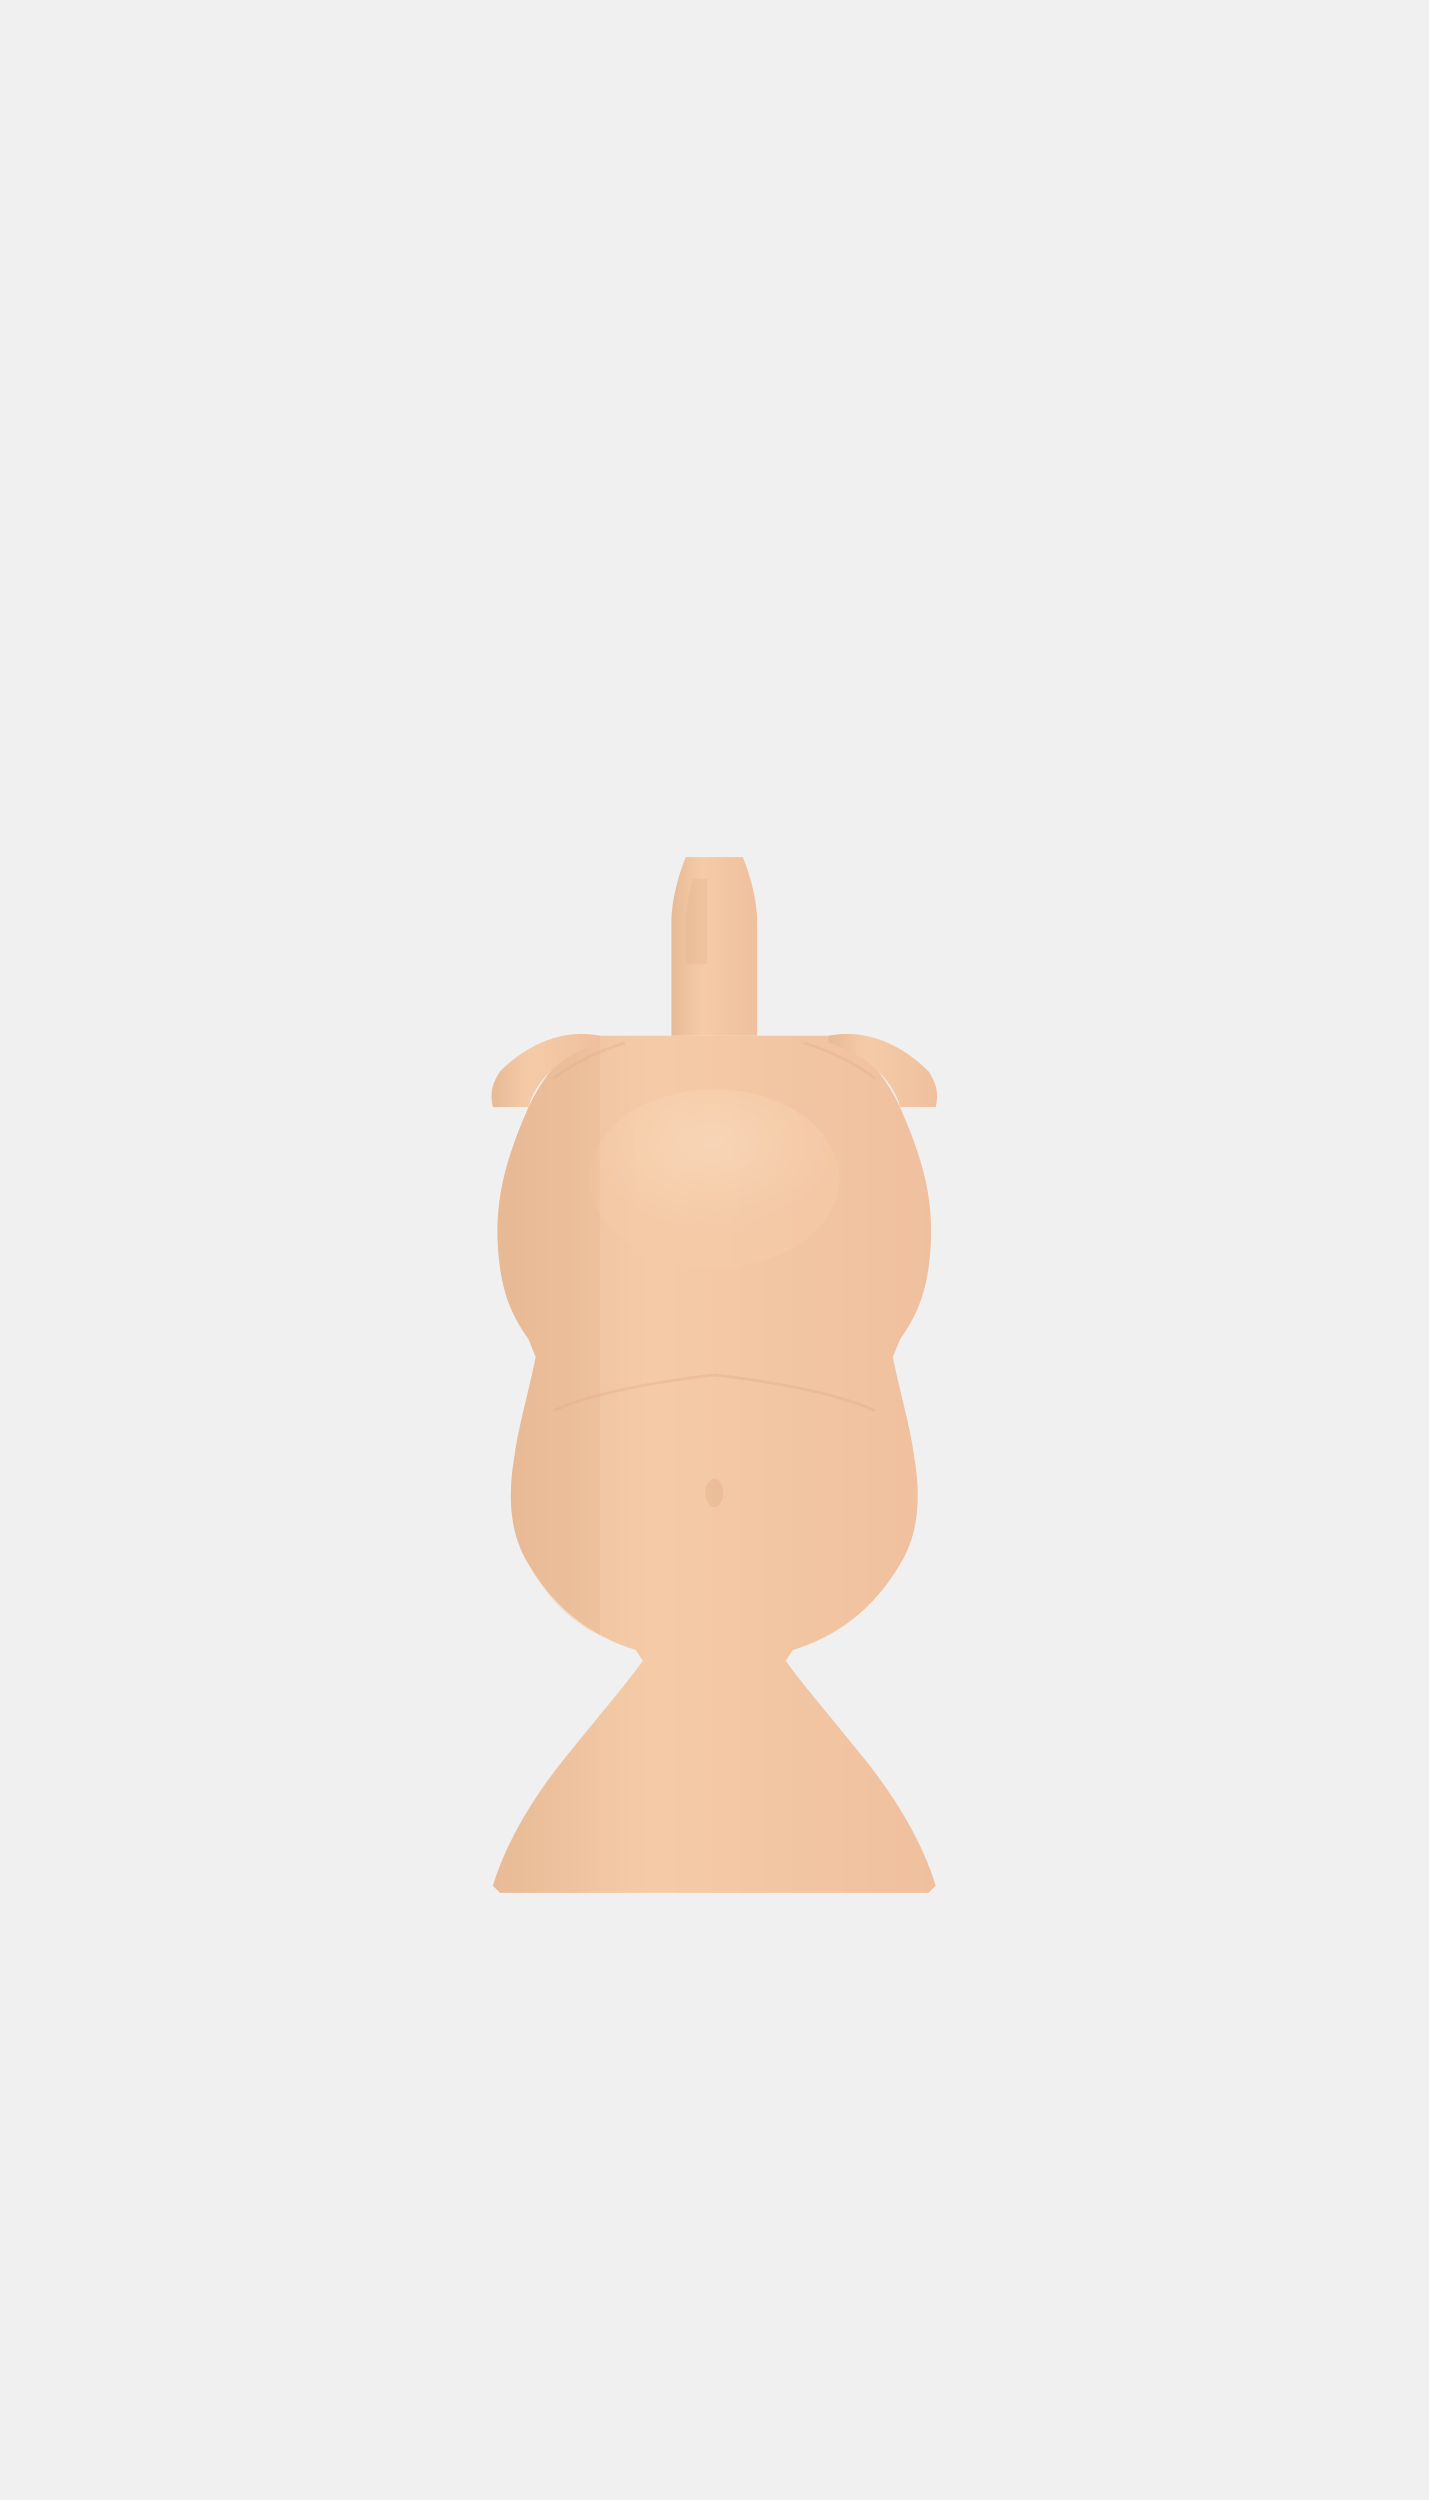
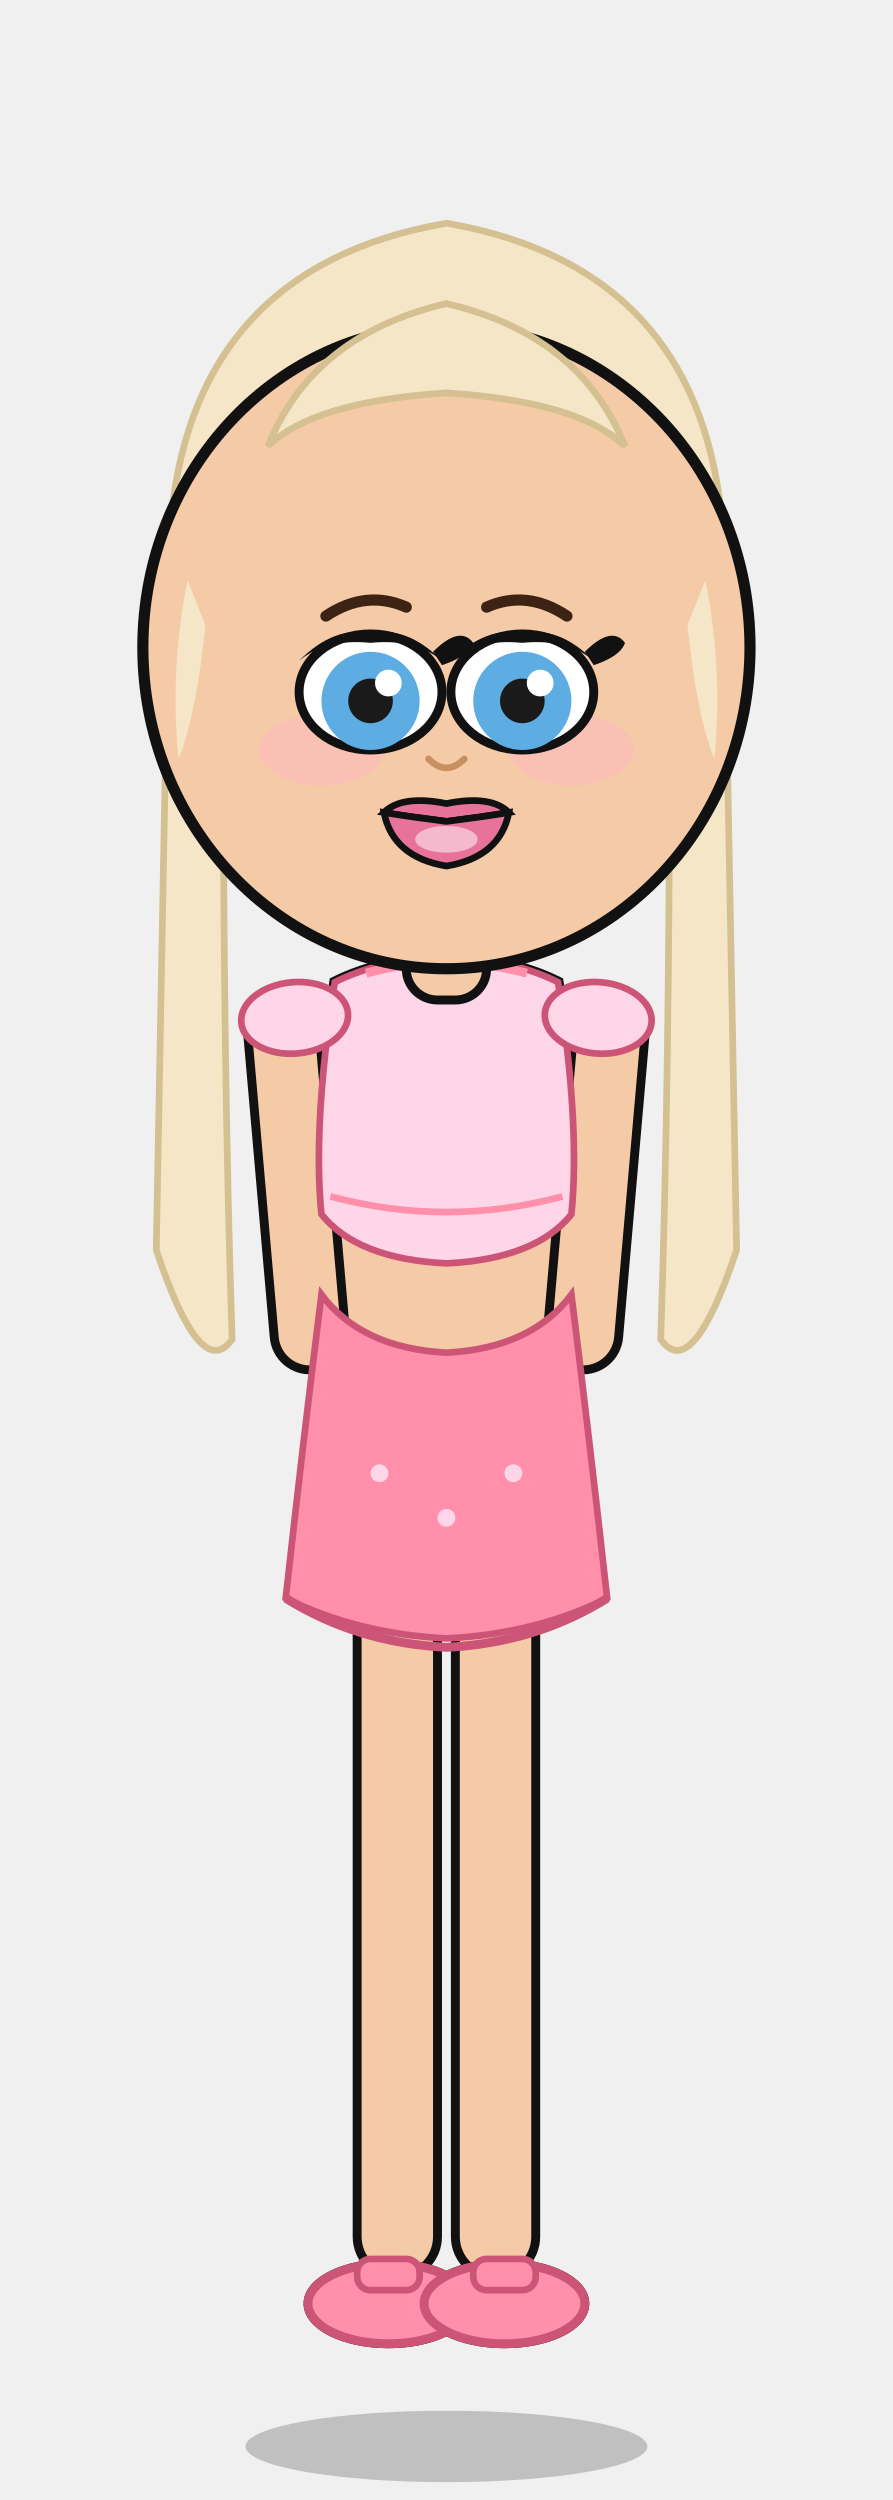
- <svg xmlns="http://www.w3.org/2000/svg" viewBox="0 0 400 700" class="character-body cloe-body">
-   <defs>
-     <linearGradient id="cloe-skin" x1="0" y1="0" x2="1" y2="0">
-       <stop offset="0%" stop-color="#E8BA96" />
-       <stop offset="35%" stop-color="#F5CBA7" />
-       <stop offset="100%" stop-color="#F0C09E" />
-     </linearGradient>
-     <linearGradient id="cloe-skin-shadow" x1="0" y1="0" x2="1" y2="1">
-       <stop offset="0%" stop-color="#E0AD88" />
-       <stop offset="100%" stop-color="#D4A07A" />
-     </linearGradient>
-     <radialGradient id="cloe-chest-highlight" cx="0.5" cy="0.3" r="0.5">
-       <stop offset="0%" stop-color="#FBE0C8" />
-       <stop offset="100%" stop-color="#F5CBA7" />
-     </radialGradient>
-   </defs>
-   <path class="neck" d="M188,258 C188,252 190,245 192,240 L208,240 C210,245 212,252 212,258 L212,290 L188,290 Z" fill="url(#cloe-skin)" />
-   <path class="neck-shadow" d="M192,258 C192,255 193,250 194,246 L198,246 L198,270 L192,270 Z" fill="#E0AD88" opacity="0.3" />
-   <path class="torso" d="     M168,290     C165,290 155,295 148,310     C140,328 138,340 140,355     C141,362 143,368 148,375     L150,380     C148,390 145,400 144,408     C142,420 143,430 148,438     C155,450 165,458 178,462     L180,465     C175,472 168,480 160,490     C150,502 142,515 138,528     L140,530     L260,530     L262,528     C258,515 250,502 240,490     C232,480 225,472 220,465     L222,462     C235,458 245,450 252,438     C257,430 258,420 256,408     C255,400 252,390 250,380     L252,375     C257,368 259,362 260,355     C262,340 260,328 252,310     C245,295 235,290 232,290     Z" fill="url(#cloe-skin)" />
-   <ellipse cx="200" cy="330" rx="35" ry="25" fill="url(#cloe-chest-highlight)" opacity="0.5" />
-   <path class="torso-shadow-left" d="     M168,290     C165,290 155,295 148,310     C140,328 138,340 140,355     C141,362 143,368 148,375     L150,380     C148,390 145,400 144,408     C142,420 143,430 148,438     C155,450 160,454 168,458     L168,290 Z" fill="#E0AD88" opacity="0.2" />
-   <path class="waist-line" d="M155,395 C170,388 200,385 200,385 C200,385 230,388 245,395" fill="none" stroke="#E0AD88" stroke-width="0.8" opacity="0.4" />
-   <path class="collarbone-left" d="M175,292 C168,294 160,298 155,302" fill="none" stroke="#E0AD88" stroke-width="0.8" opacity="0.35" />
-   <path class="collarbone-right" d="M225,292 C232,294 240,298 245,302" fill="none" stroke="#E0AD88" stroke-width="0.8" opacity="0.35" />
-   <ellipse cx="200" cy="418" rx="2.5" ry="4" fill="#E0AD88" opacity="0.4" />
-   <path class="shoulder-left" d="M168,290 C158,288 148,292 140,300 C138,303 137,306 138,310 L148,310 C150,302 158,295 168,292 Z" fill="url(#cloe-skin)" />
-   <path class="shoulder-right" d="M232,290 C242,288 252,292 260,300 C262,303 263,306 262,310 L252,310 C250,302 242,295 232,292 Z" fill="url(#cloe-skin)" />
+ <svg xmlns="http://www.w3.org/2000/svg" viewBox="0 0 200 560" width="200" height="560">
+   <ellipse cx="100" cy="548" rx="45" ry="8" fill="rgba(0,0,0,0.2)" />
+   <path d="M38 120 Q42 60 100 50 Q158 60 162 120 L165 280 Q155 310 148 300 Q150 240 150 160 L100 145 L50 160 Q50 240 52 300 Q45 310 35 280 Z" fill="#F5E6C8" stroke="#D4C090" stroke-width="1.5" />
+   <rect x="80" y="340" width="18" height="170" rx="9" fill="#F5CBA7" stroke="#111" stroke-width="2" />
+   <rect x="102" y="340" width="18" height="170" rx="9" fill="#F5CBA7" stroke="#111" stroke-width="2" />
+   <ellipse cx="87" cy="516" rx="18" ry="9" fill="#F5CBA7" stroke="#111" stroke-width="2" />
+   <ellipse cx="113" cy="516" rx="18" ry="9" fill="#F5CBA7" stroke="#111" stroke-width="2" />
+   <path d="M75 220 Q70 250 72 290 Q80 320 100 325 Q120 320 128 290 Q130 250 125 220 Q115 215 100 214 Q85 215 75 220 Z" fill="#F5CBA7" stroke="#111" stroke-width="2.5" />
+   <rect x="58" y="222" width="16" height="85" rx="8" fill="#F5CBA7" stroke="#111" stroke-width="2" transform="rotate(-5 66 260)" />
+   <rect x="126" y="222" width="16" height="85" rx="8" fill="#F5CBA7" stroke="#111" stroke-width="2" transform="rotate(5 134 260)" />
+   <path d="M72 290 Q68 322 64 358 Q80 366 100 367 Q120 366 136 358 Q132 322 128 290 Q119 302 100 303 Q81 302 72 290 Z" fill="#FF8FAB" stroke="#CC5577" stroke-width="1.5" />
+   <path d="M64 358 Q80 368 100 369 Q120 368 136 358" fill="none" stroke="#CC5577" stroke-width="2" />
+   <circle cx="85" cy="330" r="2" fill="#FFD6E8" />
+   <circle cx="100" cy="340" r="2" fill="#FFD6E8" />
+   <circle cx="115" cy="330" r="2" fill="#FFD6E8" />
+   <path d="M75 220 Q70 252 72 272 Q80 282 100 283 Q120 282 128 272 Q130 252 125 220 Q115 215 100 214 Q85 215 75 220 Z" fill="#FFD6E8" stroke="#CC5577" stroke-width="1.5" />
+   <path d="M82 218 Q100 213 118 218" fill="none" stroke="#FF8FAB" stroke-width="2" />
+   <path d="M74 268 Q100 275 126 268" fill="none" stroke="#FF8FAB" stroke-width="1.5" />
+   <path d="M95 222 Q100 218 105 222 Q100 225 95 222 Z" fill="#FF8FAB" />
+   <circle cx="100" cy="222" r="2" fill="#CC5577" />
+   <ellipse cx="66" cy="228" rx="12" ry="8" fill="#FFD6E8" stroke="#CC5577" stroke-width="1.5" transform="rotate(-5 66 228)" />
+   <ellipse cx="134" cy="228" rx="12" ry="8" fill="#FFD6E8" stroke="#CC5577" stroke-width="1.5" transform="rotate(5 134 228)" />
+   <rect x="91" y="200" width="18" height="24" rx="7" fill="#F5CBA7" stroke="#111" stroke-width="2" />
+   <ellipse cx="100" cy="145" rx="68" ry="72" fill="#F5CBA7" stroke="#111" stroke-width="2.5" />
+   <ellipse cx="72" cy="168" rx="14" ry="8" fill="#FFB6C1" opacity="0.5" />
+   <ellipse cx="128" cy="168" rx="14" ry="8" fill="#FFB6C1" opacity="0.5" />
+   <path d="M73 138 Q82 132 91 136" fill="none" stroke="#3D2314" stroke-width="2.5" stroke-linecap="round" />
+   <path d="M109 136 Q118 132 127 138" fill="none" stroke="#3D2314" stroke-width="2.5" stroke-linecap="round" />
+   <ellipse cx="83" cy="155" rx="16" ry="13" fill="white" stroke="#111" stroke-width="2" />
+   <ellipse cx="83" cy="157" rx="11" ry="11" fill="#5DADE2" />
+   <circle cx="83" cy="157" r="5" fill="#1a1a1a" />
+   <circle cx="87" cy="153" r="3" fill="white" />
+   <path d="M67 148 Q75 140 83 142 Q91 140 99 148 Q93 143 83 144 Q73 143 67 148 Z" fill="#111" />
+   <path d="M97 146 Q103 140 106 144 Q105 147 99 149 Z" fill="#111" />
+   <ellipse cx="117" cy="155" rx="16" ry="13" fill="white" stroke="#111" stroke-width="2" />
+   <ellipse cx="117" cy="157" rx="11" ry="11" fill="#5DADE2" />
+   <circle cx="117" cy="157" r="5" fill="#1a1a1a" />
+   <circle cx="121" cy="153" r="3" fill="white" />
+   <path d="M101 148 Q109 140 117 142 Q125 140 133 148 Q127 143 117 144 Q107 143 101 148 Z" fill="#111" />
+   <path d="M131 146 Q137 140 140 144 Q139 147 133 149 Z" fill="#111" />
+   <path d="M96 170 Q100 174 104 170" fill="none" stroke="#C89060" stroke-width="1.5" stroke-linecap="round" />
+   <path d="M86 182 Q90 178 100 180 Q110 178 114 182 Q108 183 100 184 Q92 183 86 182 Z" fill="#E8739A" stroke="#111" stroke-width="1.5" />
+   <path d="M86 182 Q88 192 100 194 Q112 192 114 182 Q108 183 100 184 Q92 183 86 182 Z" fill="#E8739A" stroke="#111" stroke-width="1.5" />
+   <ellipse cx="100" cy="188" rx="7" ry="3" fill="white" opacity="0.5" />
+   <path d="M60 100 Q70 75 100 68 Q130 75 140 100 Q130 90 100 88 Q70 90 60 100 Z" fill="#F5E6C8" stroke="#D4C090" stroke-width="1.5" />
+   <path d="M42 130 Q38 150 40 170 Q44 160 46 140 Z" fill="#F5E6C8" />
+   <path d="M158 130 Q162 150 160 170 Q156 160 154 140 Z" fill="#F5E6C8" />
+   <ellipse cx="87" cy="516" rx="18" ry="9" fill="#FF8FAB" stroke="#CC5577" stroke-width="2" />
+   <rect x="80" y="506" width="14" height="7" rx="3" fill="#FF8FAB" stroke="#CC5577" stroke-width="1.5" />
+   <ellipse cx="113" cy="516" rx="18" ry="9" fill="#FF8FAB" stroke="#CC5577" stroke-width="2" />
+   <rect x="106" y="506" width="14" height="7" rx="3" fill="#FF8FAB" stroke="#CC5577" stroke-width="1.5" />
</svg>
